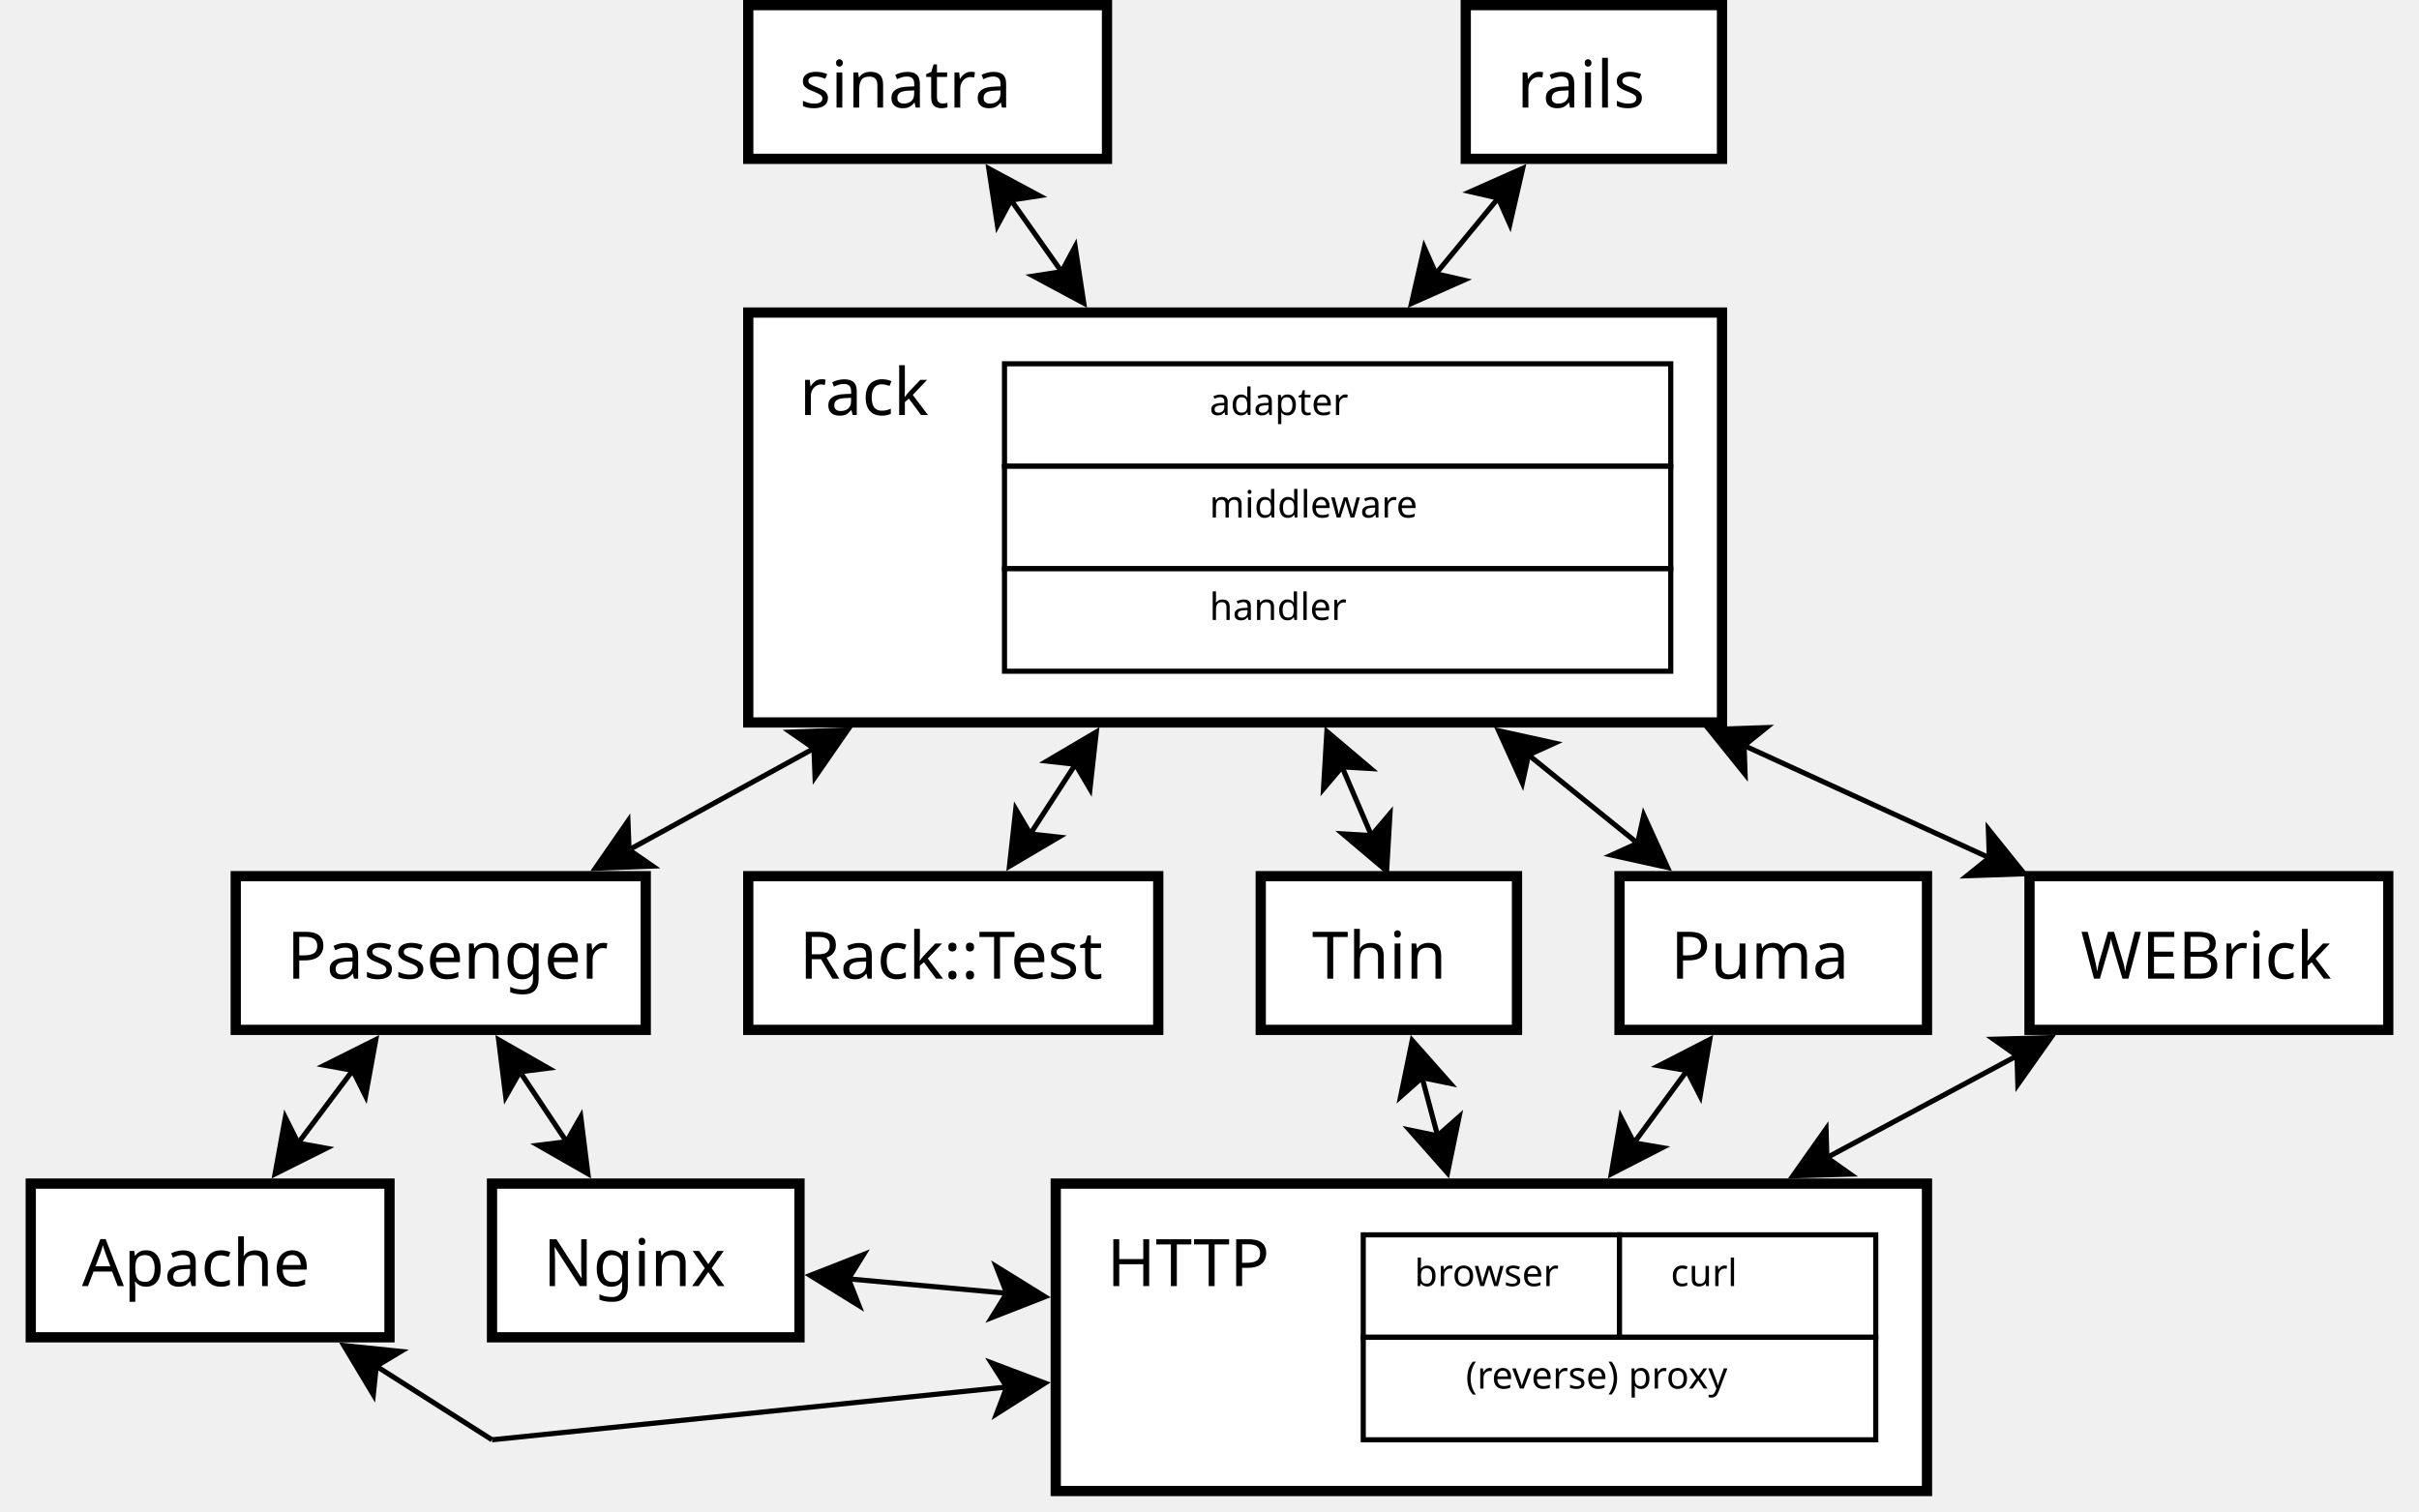
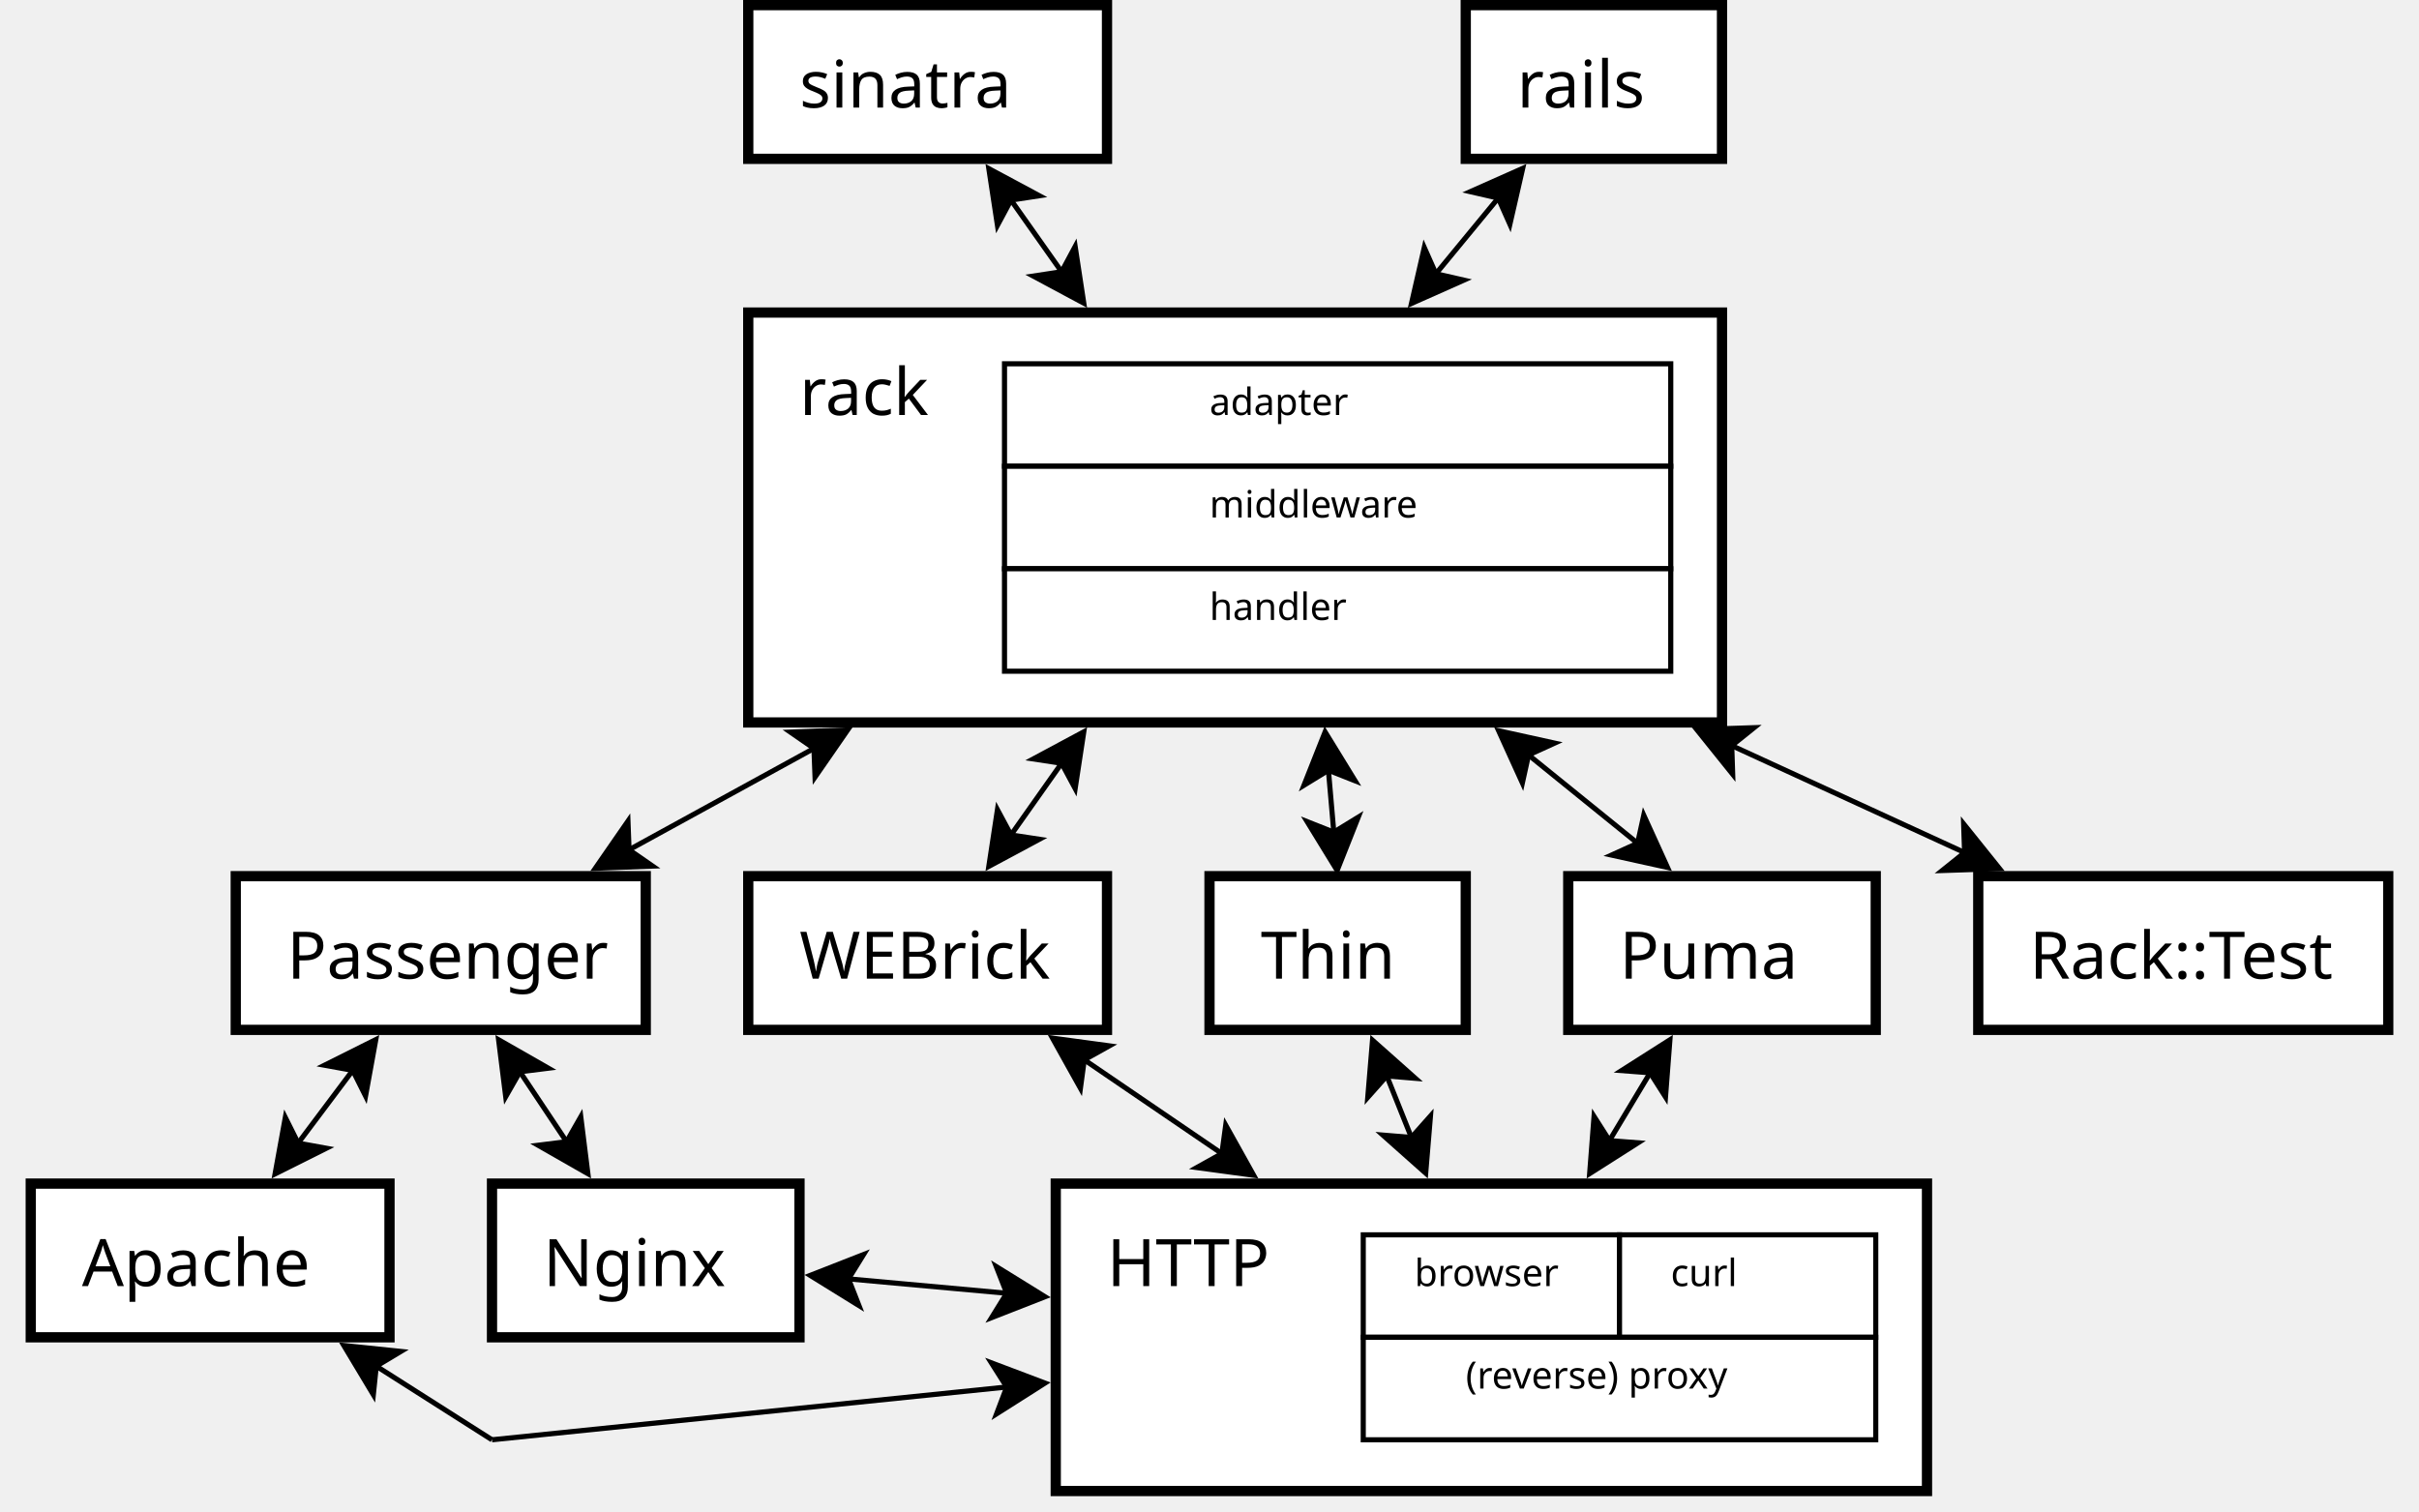
<svg xmlns="http://www.w3.org/2000/svg" width="24cm" height="15cm" viewBox="9 9 462 295">
  <text font-size="12.8" style="fill: #000000;text-anchor:start;font-family:sans-serif;font-style:normal;font-weight:normal" x="300" y="70">
    <tspan x="300" y="70" />
  </text>
  <g>
-     <line style="fill: none; fill-opacity:0; stroke-width: 1; stroke: #000000" x1="201.267" y1="48.046" x2="211.143" y2="62.036" />
-     <polygon style="fill: #000000" points="196.942,41.918 206.794,47.205 201.267,48.046 198.624,52.971 " />
-     <polygon style="fill: none; fill-opacity:0; stroke-width: 1; stroke: #000000" points="196.942,41.918 206.794,47.205 201.267,48.046 198.624,52.971 " />
-     <polygon style="fill: #000000" points="215.469,68.164 205.617,62.877 211.143,62.036 213.787,57.111 " />
-     <polygon style="fill: none; fill-opacity:0; stroke-width: 1; stroke: #000000" points="215.469,68.164 205.617,62.877 211.143,62.036 213.787,57.111 " />
-   </g>
-   <g>
-     <line style="fill: none; fill-opacity:0; stroke-width: 1; stroke: #000000" x1="296.341" y1="47.657" x2="284.18" y2="62.425" />
-     <polygon style="fill: #000000" points="301.109,41.868 298.611,52.766 296.341,47.657 290.892,46.409 " />
-     <polygon style="fill: none; fill-opacity:0; stroke-width: 1; stroke: #000000" points="301.109,41.868 298.611,52.766 296.341,47.657 290.892,46.409 " />
-     <polygon style="fill: #000000" points="279.412,68.214 281.909,57.316 284.18,62.425 289.629,63.673 " />
-     <polygon style="fill: none; fill-opacity:0; stroke-width: 1; stroke: #000000" points="279.412,68.214 281.909,57.316 284.18,62.425 289.629,63.673 " />
+     <line style="fill: none; fill-opacity:0; stroke-width: 1; stroke: #000000" x1="201.268" y1="48.046" x2="211.144" y2="62.037" />
+     <polygon style="fill: #000000" points="196.942,41.918 206.794,47.205 201.268,48.046 198.625,52.971 " />
+     <polygon style="fill: none; fill-opacity:0; stroke-width: 1; stroke: #000000" points="196.942,41.918 206.794,47.205 201.268,48.046 198.625,52.971 " />
+     <polygon style="fill: #000000" points="215.469,68.164 205.617,62.878 211.144,62.037 213.787,57.111 " />
+     <polygon style="fill: none; fill-opacity:0; stroke-width: 1; stroke: #000000" points="215.469,68.164 205.617,62.878 211.144,62.037 213.787,57.111 " />
+   </g>
+   <g>
+     <line style="fill: none; fill-opacity:0; stroke-width: 1; stroke: #000000" x1="296.341" y1="47.658" x2="284.181" y2="62.425" />
+     <polygon style="fill: #000000" points="301.109,41.868 298.612,52.766 296.341,47.658 290.893,46.409 " />
+     <polygon style="fill: none; fill-opacity:0; stroke-width: 1; stroke: #000000" points="301.109,41.868 298.612,52.766 296.341,47.658 290.893,46.409 " />
+     <polygon style="fill: #000000" points="279.413,68.214 281.91,57.316 284.181,62.425 289.629,63.673 " />
+     <polygon style="fill: none; fill-opacity:0; stroke-width: 1; stroke: #000000" points="279.413,68.214 281.91,57.316 284.181,62.425 289.629,63.673 " />
  </g>
  <g>
    <text font-size="12.8" style="fill: #000000;text-anchor:start;font-family:sans-serif;font-style:normal;font-weight:normal" x="290" y="40">
      <tspan x="290" y="40" />
    </text>
    <g>
      <rect style="fill: #ffffff" x="290" y="10" width="50" height="30" />
      <rect style="fill: none; fill-opacity:0; stroke-width: 2; stroke: #000000" x="290" y="10" width="50" height="30" />
    </g>
    <text font-size="12.8" style="fill: #000000;text-anchor:start;font-family:sans-serif;font-style:normal;font-weight:normal" x="300" y="30">
      <tspan x="300" y="30">rails</tspan>
    </text>
  </g>
  <g>
    <g>
      <rect style="fill: #ffffff" x="150" y="10" width="70" height="30" />
      <rect style="fill: none; fill-opacity:0; stroke-width: 2; stroke: #000000" x="150" y="10" width="70" height="30" />
    </g>
    <text font-size="12.8" style="fill: #000000;text-anchor:start;font-family:sans-serif;font-style:normal;font-weight:normal" x="160" y="30">
      <tspan x="160" y="30">sinatra</tspan>
    </text>
  </g>
  <g>
    <g>
-       <rect style="fill: #ffffff" x="400" y="180" width="70" height="30" />
-       <rect style="fill: none; fill-opacity:0; stroke-width: 2; stroke: #000000" x="400" y="180" width="70" height="30" />
-     </g>
-     <text font-size="12.8" style="fill: #000000;text-anchor:start;font-family:sans-serif;font-style:normal;font-weight:normal" x="400" y="210">
-       <tspan x="400" y="210" />
+       <rect style="fill: #ffffff" x="150" y="180" width="70" height="30" />
+       <rect style="fill: none; fill-opacity:0; stroke-width: 2; stroke: #000000" x="150" y="180" width="70" height="30" />
+     </g>
+     <text font-size="12.8" style="fill: #000000;text-anchor:start;font-family:sans-serif;font-style:normal;font-weight:normal" x="150" y="210">
+       <tspan x="150" y="210" />
+     </text>
+     <text font-size="12.8" style="fill: #000000;text-anchor:start;font-family:sans-serif;font-style:normal;font-weight:normal" x="180" y="210">
+       <tspan x="180" y="210" />
+     </text>
+     <text font-size="12.8" style="fill: #000000;text-anchor:start;font-family:sans-serif;font-style:normal;font-weight:normal" x="160" y="200">
+       <tspan x="160" y="200">WEBrick</tspan>
+     </text>
+   </g>
+   <g>
+     <g>
+       <rect style="fill: #ffffff" x="310" y="180" width="60" height="30" />
+       <rect style="fill: none; fill-opacity:0; stroke-width: 2; stroke: #000000" x="310" y="180" width="60" height="30" />
+     </g>
+     <text font-size="12.8" style="fill: #000000;text-anchor:start;font-family:sans-serif;font-style:normal;font-weight:normal" x="310" y="210">
+       <tspan x="310" y="210" />
+     </text>
+     <text font-size="12.8" style="fill: #000000;text-anchor:start;font-family:sans-serif;font-style:normal;font-weight:normal" x="330" y="210">
+       <tspan x="330" y="210" />
+     </text>
+     <text font-size="12.8" style="fill: #000000;text-anchor:start;font-family:sans-serif;font-style:normal;font-weight:normal" x="320" y="200">
+       <tspan x="320" y="200">Puma</tspan>
+     </text>
+     <text font-size="12.8" style="fill: #000000;text-anchor:start;font-family:sans-serif;font-style:normal;font-weight:normal" x="340" y="190">
+       <tspan x="340" y="190" />
+     </text>
+   </g>
+   <g>
+     <g>
+       <rect style="fill: #ffffff" x="390" y="180" width="80" height="30" />
+       <rect style="fill: none; fill-opacity:0; stroke-width: 2; stroke: #000000" x="390" y="180" width="80" height="30" />
+     </g>
+     <text font-size="12.8" style="fill: #000000;text-anchor:start;font-family:sans-serif;font-style:normal;font-weight:normal" x="390" y="210">
+       <tspan x="390" y="210" />
    </text>
    <text font-size="12.8" style="fill: #000000;text-anchor:start;font-family:sans-serif;font-style:normal;font-weight:normal" x="430" y="210">
      <tspan x="430" y="210" />
    </text>
    <text font-size="12.8" style="fill: #000000;text-anchor:start;font-family:sans-serif;font-style:normal;font-weight:normal" x="410" y="200">
-       <tspan x="410" y="200">WEBrick</tspan>
-     </text>
-   </g>
-   <g>
-     <g>
-       <rect style="fill: #ffffff" x="320" y="180" width="60" height="30" />
-       <rect style="fill: none; fill-opacity:0; stroke-width: 2; stroke: #000000" x="320" y="180" width="60" height="30" />
-     </g>
-     <text font-size="12.8" style="fill: #000000;text-anchor:start;font-family:sans-serif;font-style:normal;font-weight:normal" x="320" y="210">
-       <tspan x="320" y="210" />
-     </text>
-     <text font-size="12.8" style="fill: #000000;text-anchor:start;font-family:sans-serif;font-style:normal;font-weight:normal" x="340" y="210">
-       <tspan x="340" y="210" />
-     </text>
-     <text font-size="12.8" style="fill: #000000;text-anchor:start;font-family:sans-serif;font-style:normal;font-weight:normal" x="330" y="200">
-       <tspan x="330" y="200">Puma</tspan>
-     </text>
-     <text font-size="12.8" style="fill: #000000;text-anchor:start;font-family:sans-serif;font-style:normal;font-weight:normal" x="350" y="190">
-       <tspan x="350" y="190" />
-     </text>
-   </g>
-   <g>
-     <g>
-       <rect style="fill: #ffffff" x="150" y="180" width="80" height="30" />
-       <rect style="fill: none; fill-opacity:0; stroke-width: 2; stroke: #000000" x="150" y="180" width="80" height="30" />
-     </g>
-     <text font-size="12.8" style="fill: #000000;text-anchor:start;font-family:sans-serif;font-style:normal;font-weight:normal" x="150" y="210">
-       <tspan x="150" y="210" />
-     </text>
-     <text font-size="12.8" style="fill: #000000;text-anchor:start;font-family:sans-serif;font-style:normal;font-weight:normal" x="190" y="210">
-       <tspan x="190" y="210" />
-     </text>
-     <text font-size="12.8" style="fill: #000000;text-anchor:start;font-family:sans-serif;font-style:normal;font-weight:normal" x="170" y="200">
-       <tspan x="170" y="200" />
-     </text>
-     <text font-size="12.8" style="fill: #000000;text-anchor:start;font-family:sans-serif;font-style:normal;font-weight:normal" x="190" y="190">
-       <tspan x="190" y="190" />
-     </text>
-     <text font-size="12.8" style="fill: #000000;text-anchor:start;font-family:sans-serif;font-style:normal;font-weight:normal" x="160" y="200">
-       <tspan x="160" y="200">Rack::Test</tspan>
-     </text>
-   </g>
-   <g>
-     <g>
-       <rect style="fill: #ffffff" x="250" y="180" width="50" height="30" />
-       <rect style="fill: none; fill-opacity:0; stroke-width: 2; stroke: #000000" x="250" y="180" width="50" height="30" />
-     </g>
+       <tspan x="410" y="200" />
+     </text>
+     <text font-size="12.8" style="fill: #000000;text-anchor:start;font-family:sans-serif;font-style:normal;font-weight:normal" x="430" y="190">
+       <tspan x="430" y="190" />
+     </text>
+     <text font-size="12.8" style="fill: #000000;text-anchor:start;font-family:sans-serif;font-style:normal;font-weight:normal" x="400" y="200">
+       <tspan x="400" y="200">Rack::Test</tspan>
+     </text>
+   </g>
+   <g>
+     <g>
+       <rect style="fill: #ffffff" x="240" y="180" width="50" height="30" />
+       <rect style="fill: none; fill-opacity:0; stroke-width: 2; stroke: #000000" x="240" y="180" width="50" height="30" />
+     </g>
+     <text font-size="12.8" style="fill: #000000;text-anchor:start;font-family:sans-serif;font-style:normal;font-weight:normal" x="240" y="210">
+       <tspan x="240" y="210" />
+     </text>
    <text font-size="12.8" style="fill: #000000;text-anchor:start;font-family:sans-serif;font-style:normal;font-weight:normal" x="250" y="210">
      <tspan x="250" y="210" />
    </text>
-     <text font-size="12.8" style="fill: #000000;text-anchor:start;font-family:sans-serif;font-style:normal;font-weight:normal" x="260" y="210">
-       <tspan x="260" y="210" />
-     </text>
-     <text font-size="12.8" style="fill: #000000;text-anchor:start;font-family:sans-serif;font-style:normal;font-weight:normal" x="260" y="200">
-       <tspan x="260" y="200">Thin</tspan>
+     <text font-size="12.8" style="fill: #000000;text-anchor:start;font-family:sans-serif;font-style:normal;font-weight:normal" x="250" y="200">
+       <tspan x="250" y="200">Thin</tspan>
    </text>
  </g>
  <g>
    <g>
      <rect style="fill: #ffffff" x="50" y="180" width="80" height="30" />
      <rect style="fill: none; fill-opacity:0; stroke-width: 2; stroke: #000000" x="50" y="180" width="80" height="30" />
    </g>
    <text font-size="12.8" style="fill: #000000;text-anchor:start;font-family:sans-serif;font-style:normal;font-weight:normal" x="50" y="210">
      <tspan x="50" y="210" />
    </text>
    <text font-size="12.8" style="fill: #000000;text-anchor:start;font-family:sans-serif;font-style:normal;font-weight:normal" x="90" y="210">
      <tspan x="90" y="210" />
    </text>
    <text font-size="12.8" style="fill: #000000;text-anchor:start;font-family:sans-serif;font-style:normal;font-weight:normal" x="60" y="200">
      <tspan x="60" y="200">Passenger</tspan>
    </text>
    <text font-size="12.8" style="fill: #000000;text-anchor:start;font-family:sans-serif;font-style:normal;font-weight:normal" x="110" y="190">
      <tspan x="110" y="190" />
    </text>
  </g>
  <text font-size="12.8" style="fill: #000000;text-anchor:start;font-family:sans-serif;font-style:normal;font-weight:normal" x="90" y="195">
    <tspan x="90" y="195" />
  </text>
  <g>
    <g>
      <rect style="fill: #ffffff" x="10" y="240" width="70" height="30" />
      <rect style="fill: none; fill-opacity:0; stroke-width: 2; stroke: #000000" x="10" y="240" width="70" height="30" />
    </g>
    <text font-size="12.8" style="fill: #000000;text-anchor:start;font-family:sans-serif;font-style:normal;font-weight:normal" x="10" y="270">
      <tspan x="10" y="270" />
    </text>
    <text font-size="12.8" style="fill: #000000;text-anchor:start;font-family:sans-serif;font-style:normal;font-weight:normal" x="40" y="270">
      <tspan x="40" y="270" />
    </text>
    <text font-size="12.8" style="fill: #000000;text-anchor:start;font-family:sans-serif;font-style:normal;font-weight:normal" x="20" y="260">
      <tspan x="20" y="260">Apache</tspan>
    </text>
    <text font-size="12.8" style="fill: #000000;text-anchor:start;font-family:sans-serif;font-style:normal;font-weight:normal" x="40" y="250">
      <tspan x="40" y="250" />
    </text>
  </g>
  <g>
    <g>
      <rect style="fill: #ffffff" x="100" y="240" width="60" height="30" />
      <rect style="fill: none; fill-opacity:0; stroke-width: 2; stroke: #000000" x="100" y="240" width="60" height="30" />
    </g>
    <text font-size="12.8" style="fill: #000000;text-anchor:start;font-family:sans-serif;font-style:normal;font-weight:normal" x="100" y="270">
      <tspan x="100" y="270" />
    </text>
    <text font-size="12.8" style="fill: #000000;text-anchor:start;font-family:sans-serif;font-style:normal;font-weight:normal" x="130" y="270">
      <tspan x="130" y="270" />
    </text>
    <text font-size="12.8" style="fill: #000000;text-anchor:start;font-family:sans-serif;font-style:normal;font-weight:normal" x="110" y="260">
      <tspan x="110" y="260">Nginx</tspan>
    </text>
  </g>
  <g>
-     <line style="fill: none; fill-opacity:0; stroke-width: 1; stroke: #000000" x1="205.038" y1="171.76" x2="213.839" y2="158.158" />
-     <polygon style="fill: #000000" points="200.964,178.056 202.198,166.944 205.038,171.76 210.594,172.377 " />
-     <polygon style="fill: none; fill-opacity:0; stroke-width: 1; stroke: #000000" points="200.964,178.056 202.198,166.944 205.038,171.76 210.594,172.377 " />
-     <polygon style="fill: #000000" points="217.913,151.862 216.678,162.973 213.839,158.158 208.283,157.541 " />
-     <polygon style="fill: none; fill-opacity:0; stroke-width: 1; stroke: #000000" points="217.913,151.862 216.678,162.973 213.839,158.158 208.283,157.541 " />
-   </g>
-   <g>
-     <line style="fill: none; fill-opacity:0; stroke-width: 1; stroke: #000000" x1="271.605" y1="172.079" x2="265.856" y2="158.663" />
-     <polygon style="fill: #000000" points="274.56,178.972 266.025,171.751 271.605,172.079 275.216,167.811 " />
-     <polygon style="fill: none; fill-opacity:0; stroke-width: 1; stroke: #000000" points="274.56,178.972 266.025,171.751 271.605,172.079 275.216,167.811 " />
-     <polygon style="fill: #000000" points="262.901,151.77 271.436,158.992 265.856,158.663 262.245,162.931 " />
-     <polygon style="fill: none; fill-opacity:0; stroke-width: 1; stroke: #000000" points="262.901,151.77 271.436,158.992 265.856,158.663 262.245,162.931 " />
-   </g>
-   <g>
-     <line style="fill: none; fill-opacity:0; stroke-width: 1; stroke: #000000" x1="323.531" y1="173.573" x2="302.25" y2="156.345" />
-     <polygon style="fill: #000000" points="329.36,178.292 318.442,175.886 323.531,173.573 324.734,168.113 " />
-     <polygon style="fill: none; fill-opacity:0; stroke-width: 1; stroke: #000000" points="329.36,178.292 318.442,175.886 323.531,173.573 324.734,168.113 " />
-     <polygon style="fill: #000000" points="296.421,151.626 307.339,154.032 302.25,156.345 301.047,161.805 " />
-     <polygon style="fill: none; fill-opacity:0; stroke-width: 1; stroke: #000000" points="296.421,151.626 307.339,154.032 302.25,156.345 301.047,161.805 " />
-   </g>
-   <g>
-     <line style="fill: none; fill-opacity:0; stroke-width: 1; stroke: #000000" x1="392.164" y1="176.413" x2="344.311" y2="154.51" />
-     <polygon style="fill: #000000" points="398.983,179.535 387.81,179.919 392.164,176.413 391.972,170.826 " />
-     <polygon style="fill: none; fill-opacity:0; stroke-width: 1; stroke: #000000" points="398.983,179.535 387.81,179.919 392.164,176.413 391.972,170.826 " />
-     <polygon style="fill: #000000" points="337.491,151.388 348.665,151.004 344.311,154.51 344.503,160.097 " />
-     <polygon style="fill: none; fill-opacity:0; stroke-width: 1; stroke: #000000" points="337.491,151.388 348.665,151.004 344.311,154.51 344.503,160.097 " />
+     <line style="fill: none; fill-opacity:0; stroke-width: 1; stroke: #000000" x1="387.335" y1="175.397" x2="341.898" y2="154.521" />
+     <polygon style="fill: #000000" points="394.15,178.528 382.976,178.897 387.335,175.397 387.151,169.81 " />
+     <polygon style="fill: none; fill-opacity:0; stroke-width: 1; stroke: #000000" points="394.15,178.528 382.976,178.897 387.335,175.397 387.151,169.81 " />
+     <polygon style="fill: #000000" points="335.083,151.39 346.258,151.021 341.898,154.521 342.083,160.108 " />
+     <polygon style="fill: none; fill-opacity:0; stroke-width: 1; stroke: #000000" points="335.083,151.39 346.258,151.021 341.898,154.521 342.083,160.108 " />
+   </g>
+   <g>
+     <line style="fill: none; fill-opacity:0; stroke-width: 1; stroke: #000000" x1="264.255" y1="171.414" x2="263.205" y2="159.328" />
+     <polygon style="fill: #000000" points="264.903,178.886 259.057,169.356 264.255,171.414 269.02,168.491 " />
+     <polygon style="fill: none; fill-opacity:0; stroke-width: 1; stroke: #000000" points="264.903,178.886 259.057,169.356 264.255,171.414 269.02,168.491 " />
+     <polygon style="fill: #000000" points="262.557,151.856 268.403,161.386 263.205,159.328 258.44,162.251 " />
+     <polygon style="fill: none; fill-opacity:0; stroke-width: 1; stroke: #000000" points="262.557,151.856 268.403,161.386 263.205,159.328 258.44,162.251 " />
+   </g>
+   <g>
+     <line style="fill: none; fill-opacity:0; stroke-width: 1; stroke: #000000" x1="323.532" y1="173.573" x2="302.25" y2="156.345" />
+     <polygon style="fill: #000000" points="329.361,178.292 318.443,175.886 323.532,173.573 324.734,168.113 " />
+     <polygon style="fill: none; fill-opacity:0; stroke-width: 1; stroke: #000000" points="329.361,178.292 318.443,175.886 323.532,173.573 324.734,168.113 " />
+     <polygon style="fill: #000000" points="296.421,151.626 307.339,154.032 302.25,156.345 301.048,161.804 " />
+     <polygon style="fill: none; fill-opacity:0; stroke-width: 1; stroke: #000000" points="296.421,151.626 307.339,154.032 302.25,156.345 301.048,161.804 " />
+   </g>
+   <g>
+     <line style="fill: none; fill-opacity:0; stroke-width: 1; stroke: #000000" x1="201.267" y1="171.954" x2="211.143" y2="157.964" />
+     <polygon style="fill: #000000" points="196.942,178.082 198.624,167.029 201.267,171.954 206.794,172.795 " />
+     <polygon style="fill: none; fill-opacity:0; stroke-width: 1; stroke: #000000" points="196.942,178.082 198.624,167.029 201.267,171.954 206.794,172.795 " />
+     <polygon style="fill: #000000" points="215.469,151.836 213.787,162.889 211.143,157.964 205.617,157.123 " />
+     <polygon style="fill: none; fill-opacity:0; stroke-width: 1; stroke: #000000" points="215.469,151.836 213.787,162.889 211.143,157.964 205.617,157.123 " />
  </g>
  <g>
    <line style="fill: none; fill-opacity:0; stroke-width: 1; stroke: #000000" x1="126.742" y1="174.851" x2="162.82" y2="155.067" />
    <polygon style="fill: #000000" points="120.166,178.457 126.53,169.265 126.742,174.851 131.338,178.033 " />
    <polygon style="fill: none; fill-opacity:0; stroke-width: 1; stroke: #000000" points="120.166,178.457 126.53,169.265 126.742,174.851 131.338,178.033 " />
    <polygon style="fill: #000000" points="169.396,151.46 163.032,160.653 162.82,155.067 158.223,151.885 " />
    <polygon style="fill: none; fill-opacity:0; stroke-width: 1; stroke: #000000" points="169.396,151.46 163.032,160.653 162.82,155.067 158.223,151.885 " />
  </g>
  <g>
    <line style="fill: none; fill-opacity:0; stroke-width: 1; stroke: #000000" x1="62.173" y1="232.102" x2="72.827" y2="217.898" />
    <polygon style="fill: #000000" points="57.673,238.102 59.673,227.102 62.173,232.102 67.673,233.102 " />
    <polygon style="fill: none; fill-opacity:0; stroke-width: 1; stroke: #000000" points="57.673,238.102 59.673,227.102 62.173,232.102 67.673,233.102 " />
    <polygon style="fill: #000000" points="77.327,211.898 75.327,222.898 72.827,217.898 67.327,216.898 " />
    <polygon style="fill: none; fill-opacity:0; stroke-width: 1; stroke: #000000" points="77.327,211.898 75.327,222.898 72.827,217.898 67.327,216.898 " />
  </g>
  <g>
    <line style="fill: none; fill-opacity:0; stroke-width: 1; stroke: #000000" x1="114.551" y1="231.826" x2="105.449" y2="218.174" />
    <polygon style="fill: #000000" points="118.711,238.066 109.004,232.519 114.551,231.826 117.324,226.972 " />
    <polygon style="fill: none; fill-opacity:0; stroke-width: 1; stroke: #000000" points="118.711,238.066 109.004,232.519 114.551,231.826 117.324,226.972 " />
    <polygon style="fill: #000000" points="101.289,211.934 110.996,217.481 105.449,218.174 102.676,223.028 " />
    <polygon style="fill: none; fill-opacity:0; stroke-width: 1; stroke: #000000" points="101.289,211.934 110.996,217.481 105.449,218.174 102.676,223.028 " />
  </g>
  <g>
    <line style="fill: none; fill-opacity:0; stroke-width: 1; stroke: #000000" x1="169.56" y1="258.596" x2="200.433" y2="261.403" />
    <polygon style="fill: #000000" points="162.091,257.917 172.503,253.843 169.56,258.596 171.597,263.802 " />
    <polygon style="fill: none; fill-opacity:0; stroke-width: 1; stroke: #000000" points="162.091,257.917 172.503,253.843 169.56,258.596 171.597,263.802 " />
    <polygon style="fill: #000000" points="207.902,262.082 197.49,266.156 200.433,261.403 198.396,256.197 " />
    <polygon style="fill: none; fill-opacity:0; stroke-width: 1; stroke: #000000" points="207.902,262.082 197.49,266.156 200.433,261.403 198.396,256.197 " />
  </g>
  <g>
    <line style="fill: none; fill-opacity:0; stroke-width: 1; stroke: #000000" x1="200.436" y1="279.699" x2="100" y2="290" />
    <polygon style="fill: #000000" points="207.897,278.934 198.459,284.928 200.436,279.699 197.439,274.98 " />
    <polygon style="fill: none; fill-opacity:0; stroke-width: 1; stroke: #000000" points="207.897,278.934 198.459,284.928 200.436,279.699 197.439,274.98 " />
  </g>
  <g>
    <line style="fill: none; fill-opacity:0; stroke-width: 1; stroke: #000000" x1="100" y1="290" x2="77.421" y2="275.631" />
    <polygon style="fill: #000000" points="71.093,271.605 82.214,272.755 77.421,275.631 76.846,281.192 " />
    <polygon style="fill: none; fill-opacity:0; stroke-width: 1; stroke: #000000" points="71.093,271.605 82.214,272.755 77.421,275.631 76.846,281.192 " />
  </g>
  <g>
-     <line style="fill: none; fill-opacity:0; stroke-width: 1; stroke: #000000" x1="284.513" y1="230.673" x2="281.483" y2="219.312" />
-     <polygon style="fill: #000000" points="286.445,237.92 279.038,229.546 284.513,230.673 288.7,226.969 " />
-     <polygon style="fill: none; fill-opacity:0; stroke-width: 1; stroke: #000000" points="286.445,237.92 279.038,229.546 284.513,230.673 288.7,226.969 " />
-     <polygon style="fill: #000000" points="279.551,212.065 286.959,220.439 281.483,219.312 277.296,223.016 " />
-     <polygon style="fill: none; fill-opacity:0; stroke-width: 1; stroke: #000000" points="279.551,212.065 286.959,220.439 281.483,219.312 277.296,223.016 " />
-   </g>
-   <g>
-     <line style="fill: none; fill-opacity:0; stroke-width: 1; stroke: #000000" x1="322.83" y1="232.051" x2="333.181" y2="217.935" />
-     <polygon style="fill: #000000" points="318.394,238.099 320.276,227.078 322.83,232.051 328.34,232.991 " />
-     <polygon style="fill: none; fill-opacity:0; stroke-width: 1; stroke: #000000" points="318.394,238.099 320.276,227.078 322.83,232.051 328.34,232.991 " />
-     <polygon style="fill: #000000" points="337.616,211.887 335.735,222.908 333.181,217.935 327.671,216.994 " />
-     <polygon style="fill: none; fill-opacity:0; stroke-width: 1; stroke: #000000" points="337.616,211.887 335.735,222.908 333.181,217.935 327.671,216.994 " />
-   </g>
-   <g>
-     <line style="fill: none; fill-opacity:0; stroke-width: 1; stroke: #000000" x1="360.463" y1="234.931" x2="397.565" y2="215.055" />
-     <polygon style="fill: #000000" points="353.852,238.472 360.305,229.343 360.463,234.931 365.028,238.157 " />
-     <polygon style="fill: none; fill-opacity:0; stroke-width: 1; stroke: #000000" points="353.852,238.472 360.305,229.343 360.463,234.931 365.028,238.157 " />
-     <polygon style="fill: #000000" points="404.176,211.513 397.722,220.643 397.565,215.055 393,211.828 " />
-     <polygon style="fill: none; fill-opacity:0; stroke-width: 1; stroke: #000000" points="404.176,211.513 397.722,220.643 397.565,215.055 393,211.828 " />
+     <line style="fill: none; fill-opacity:0; stroke-width: 1; stroke: #000000" x1="279.399" y1="230.999" x2="274.595" y2="218.987" />
+     <polygon style="fill: #000000" points="282.185,237.962 273.829,230.534 279.399,230.999 283.113,226.82 " />
+     <polygon style="fill: none; fill-opacity:0; stroke-width: 1; stroke: #000000" points="282.185,237.962 273.829,230.534 279.399,230.999 283.113,226.82 " />
+     <polygon style="fill: #000000" points="271.809,212.023 280.166,219.451 274.595,218.987 270.881,223.165 " />
+     <polygon style="fill: none; fill-opacity:0; stroke-width: 1; stroke: #000000" points="271.809,212.023 280.166,219.451 274.595,218.987 270.881,223.165 " />
+   </g>
+   <g>
+     <line style="fill: none; fill-opacity:0; stroke-width: 1; stroke: #000000" x1="318.034" y1="231.61" x2="325.975" y2="218.375" />
+     <polygon style="fill: #000000" points="314.175,238.042 315.033,226.894 318.034,231.61 323.607,232.039 " />
+     <polygon style="fill: none; fill-opacity:0; stroke-width: 1; stroke: #000000" points="314.175,238.042 315.033,226.894 318.034,231.61 323.607,232.039 " />
+     <polygon style="fill: #000000" points="329.834,211.944 328.976,223.091 325.975,218.375 320.401,217.946 " />
+     <polygon style="fill: none; fill-opacity:0; stroke-width: 1; stroke: #000000" points="329.834,211.944 328.976,223.091 325.975,218.375 320.401,217.946 " />
+   </g>
+   <g>
+     <line style="fill: none; fill-opacity:0; stroke-width: 1; stroke: #000000" x1="242.413" y1="234.145" x2="215.565" y2="215.84" />
+     <polygon style="fill: #000000" points="248.61,238.37 237.531,236.868 242.413,234.145 243.164,228.606 " />
+     <polygon style="fill: none; fill-opacity:0; stroke-width: 1; stroke: #000000" points="248.61,238.37 237.531,236.868 242.413,234.145 243.164,228.606 " />
+     <polygon style="fill: #000000" points="209.369,211.615 220.448,213.117 215.565,215.84 214.814,221.379 " />
+     <polygon style="fill: none; fill-opacity:0; stroke-width: 1; stroke: #000000" points="209.369,211.615 220.448,213.117 215.565,215.84 214.814,221.379 " />
  </g>
  <g>
    <g>
      <rect style="fill: #ffffff" x="150" y="70" width="190" height="80" />
      <rect style="fill: none; fill-opacity:0; stroke-width: 2; stroke: #000000" x="150" y="70" width="190" height="80" />
    </g>
    <text font-size="12.8" style="fill: #000000;text-anchor:start;font-family:sans-serif;font-style:normal;font-weight:normal" x="160" y="90">
      <tspan x="160" y="90">rack</tspan>
    </text>
    <g>
      <rect style="fill: #ffffff" x="200" y="80" width="130" height="20" />
      <rect style="fill: none; fill-opacity:0; stroke-width: 1; stroke: #000000" x="200" y="80" width="130" height="20" />
    </g>
    <g>
      <rect style="fill: #ffffff" x="200" y="100" width="130" height="20" />
      <rect style="fill: none; fill-opacity:0; stroke-width: 1; stroke: #000000" x="200" y="100" width="130" height="20" />
    </g>
    <g>
      <rect style="fill: #ffffff" x="200" y="120" width="130" height="20" />
      <rect style="fill: none; fill-opacity:0; stroke-width: 1; stroke: #000000" x="200" y="120" width="130" height="20" />
    </g>
    <text font-size="7.338" style="fill: #000000;text-anchor:start;font-family:sans-serif;font-style:normal;font-weight:normal" x="240" y="90">
      <tspan x="240" y="90">adapter</tspan>
    </text>
    <text font-size="7.338" style="fill: #000000;text-anchor:start;font-family:sans-serif;font-style:normal;font-weight:normal" x="240" y="110">
      <tspan x="240" y="110">middleware</tspan>
    </text>
    <text font-size="7.338" style="fill: #000000;text-anchor:start;font-family:sans-serif;font-style:normal;font-weight:normal" x="240" y="130">
      <tspan x="240" y="130">handler</tspan>
    </text>
    <text font-size="12.8" style="fill: #000000;text-anchor:start;font-family:sans-serif;font-style:normal;font-weight:normal" x="270" y="110">
      <tspan x="270" y="110" />
    </text>
    <text font-size="12.8" style="fill: #000000;text-anchor:start;font-family:sans-serif;font-style:normal;font-weight:normal" x="260" y="130">
      <tspan x="260" y="130" />
    </text>
  </g>
  <g>
    <g>
      <rect style="fill: #ffffff" x="210" y="240" width="170" height="60" />
      <rect style="fill: none; fill-opacity:0; stroke-width: 2; stroke: #000000" x="210" y="240" width="170" height="60" />
    </g>
    <text font-size="12.8" style="fill: #000000;text-anchor:start;font-family:sans-serif;font-style:normal;font-weight:normal" x="210" y="300">
      <tspan x="210" y="300" />
    </text>
    <text font-size="12.8" style="fill: #000000;text-anchor:start;font-family:sans-serif;font-style:normal;font-weight:normal" x="240" y="280">
      <tspan x="240" y="280" />
    </text>
    <text font-size="12.8" style="fill: #000000;text-anchor:start;font-family:sans-serif;font-style:normal;font-weight:normal" x="220" y="260">
      <tspan x="220" y="260">HTTP</tspan>
    </text>
    <g>
      <rect style="fill: #ffffff" x="270" y="250" width="50" height="20" />
      <rect style="fill: none; fill-opacity:0; stroke-width: 1; stroke: #000000" x="270" y="250" width="50" height="20" />
    </g>
    <text font-size="7.338" style="fill: #000000;text-anchor:start;font-family:sans-serif;font-style:normal;font-weight:normal" x="280" y="260">
      <tspan x="280" y="260">browser</tspan>
    </text>
    <g>
      <rect style="fill: #ffffff" x="320" y="250" width="50" height="20" />
      <rect style="fill: none; fill-opacity:0; stroke-width: 1; stroke: #000000" x="320" y="250" width="50" height="20" />
    </g>
    <text font-size="7.338" style="fill: #000000;text-anchor:start;font-family:sans-serif;font-style:normal;font-weight:normal" x="330" y="260">
      <tspan x="330" y="260">curl</tspan>
    </text>
    <text font-size="12.8" style="fill: #000000;text-anchor:start;font-family:sans-serif;font-style:normal;font-weight:normal" x="295" y="270">
      <tspan x="295" y="270" />
    </text>
    <g>
      <rect style="fill: #ffffff" x="270" y="270" width="100" height="20" />
      <rect style="fill: none; fill-opacity:0; stroke-width: 1; stroke: #000000" x="270" y="270" width="100" height="20" />
    </g>
    <text font-size="7.338" style="fill: #000000;text-anchor:start;font-family:sans-serif;font-style:normal;font-weight:normal" x="290" y="280">
      <tspan x="290" y="280">(reverse) proxy</tspan>
    </text>
    <text font-size="12.8" style="fill: #000000;text-anchor:start;font-family:sans-serif;font-style:normal;font-weight:normal" x="350" y="260">
      <tspan x="350" y="260" />
    </text>
  </g>
</svg>
